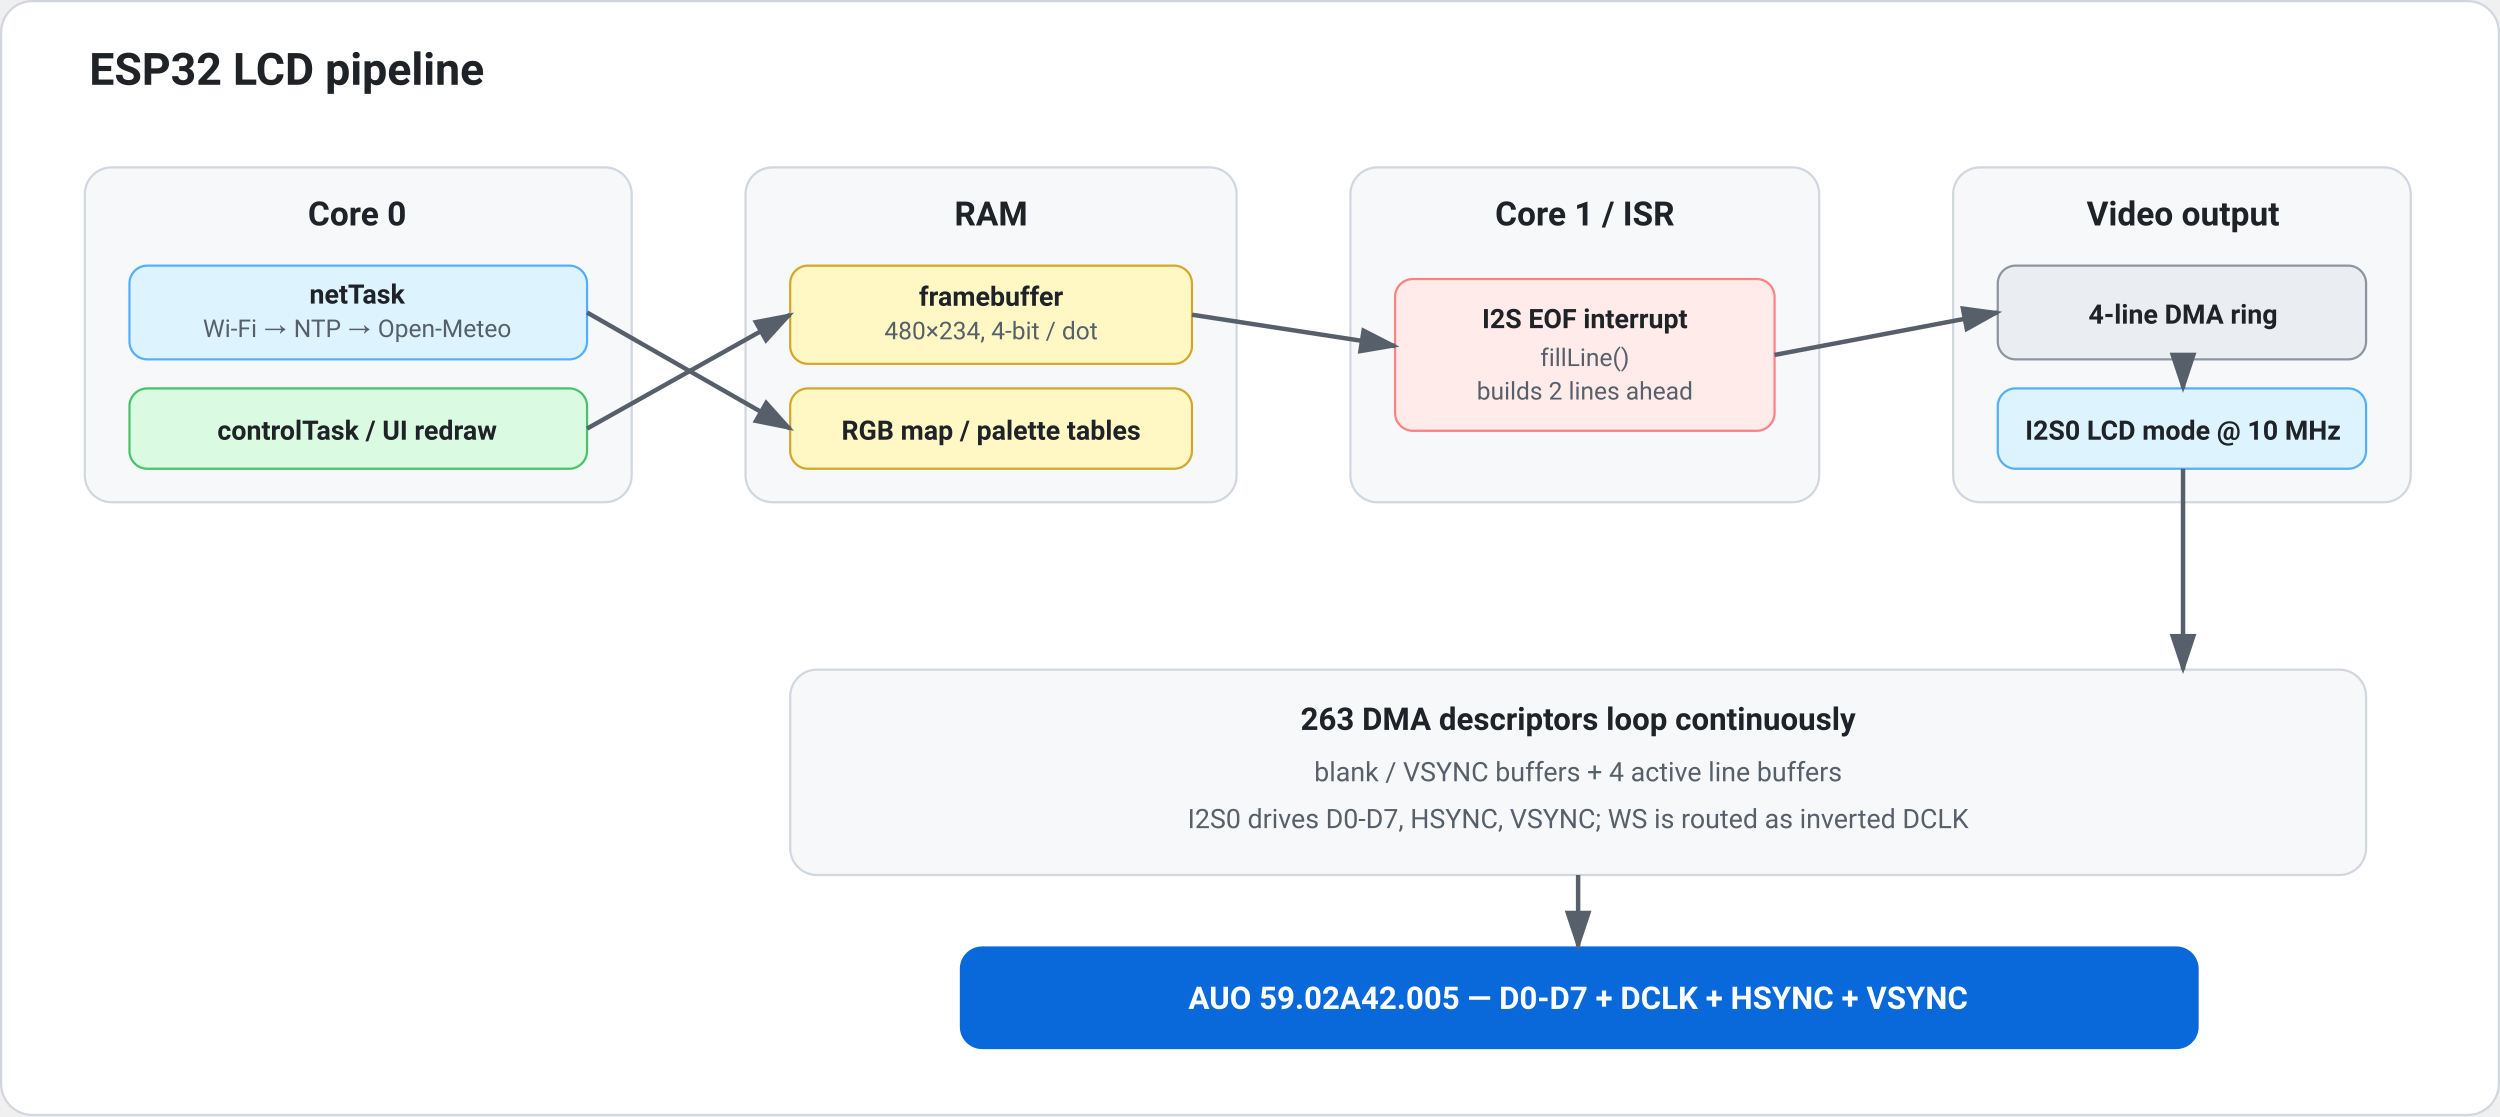
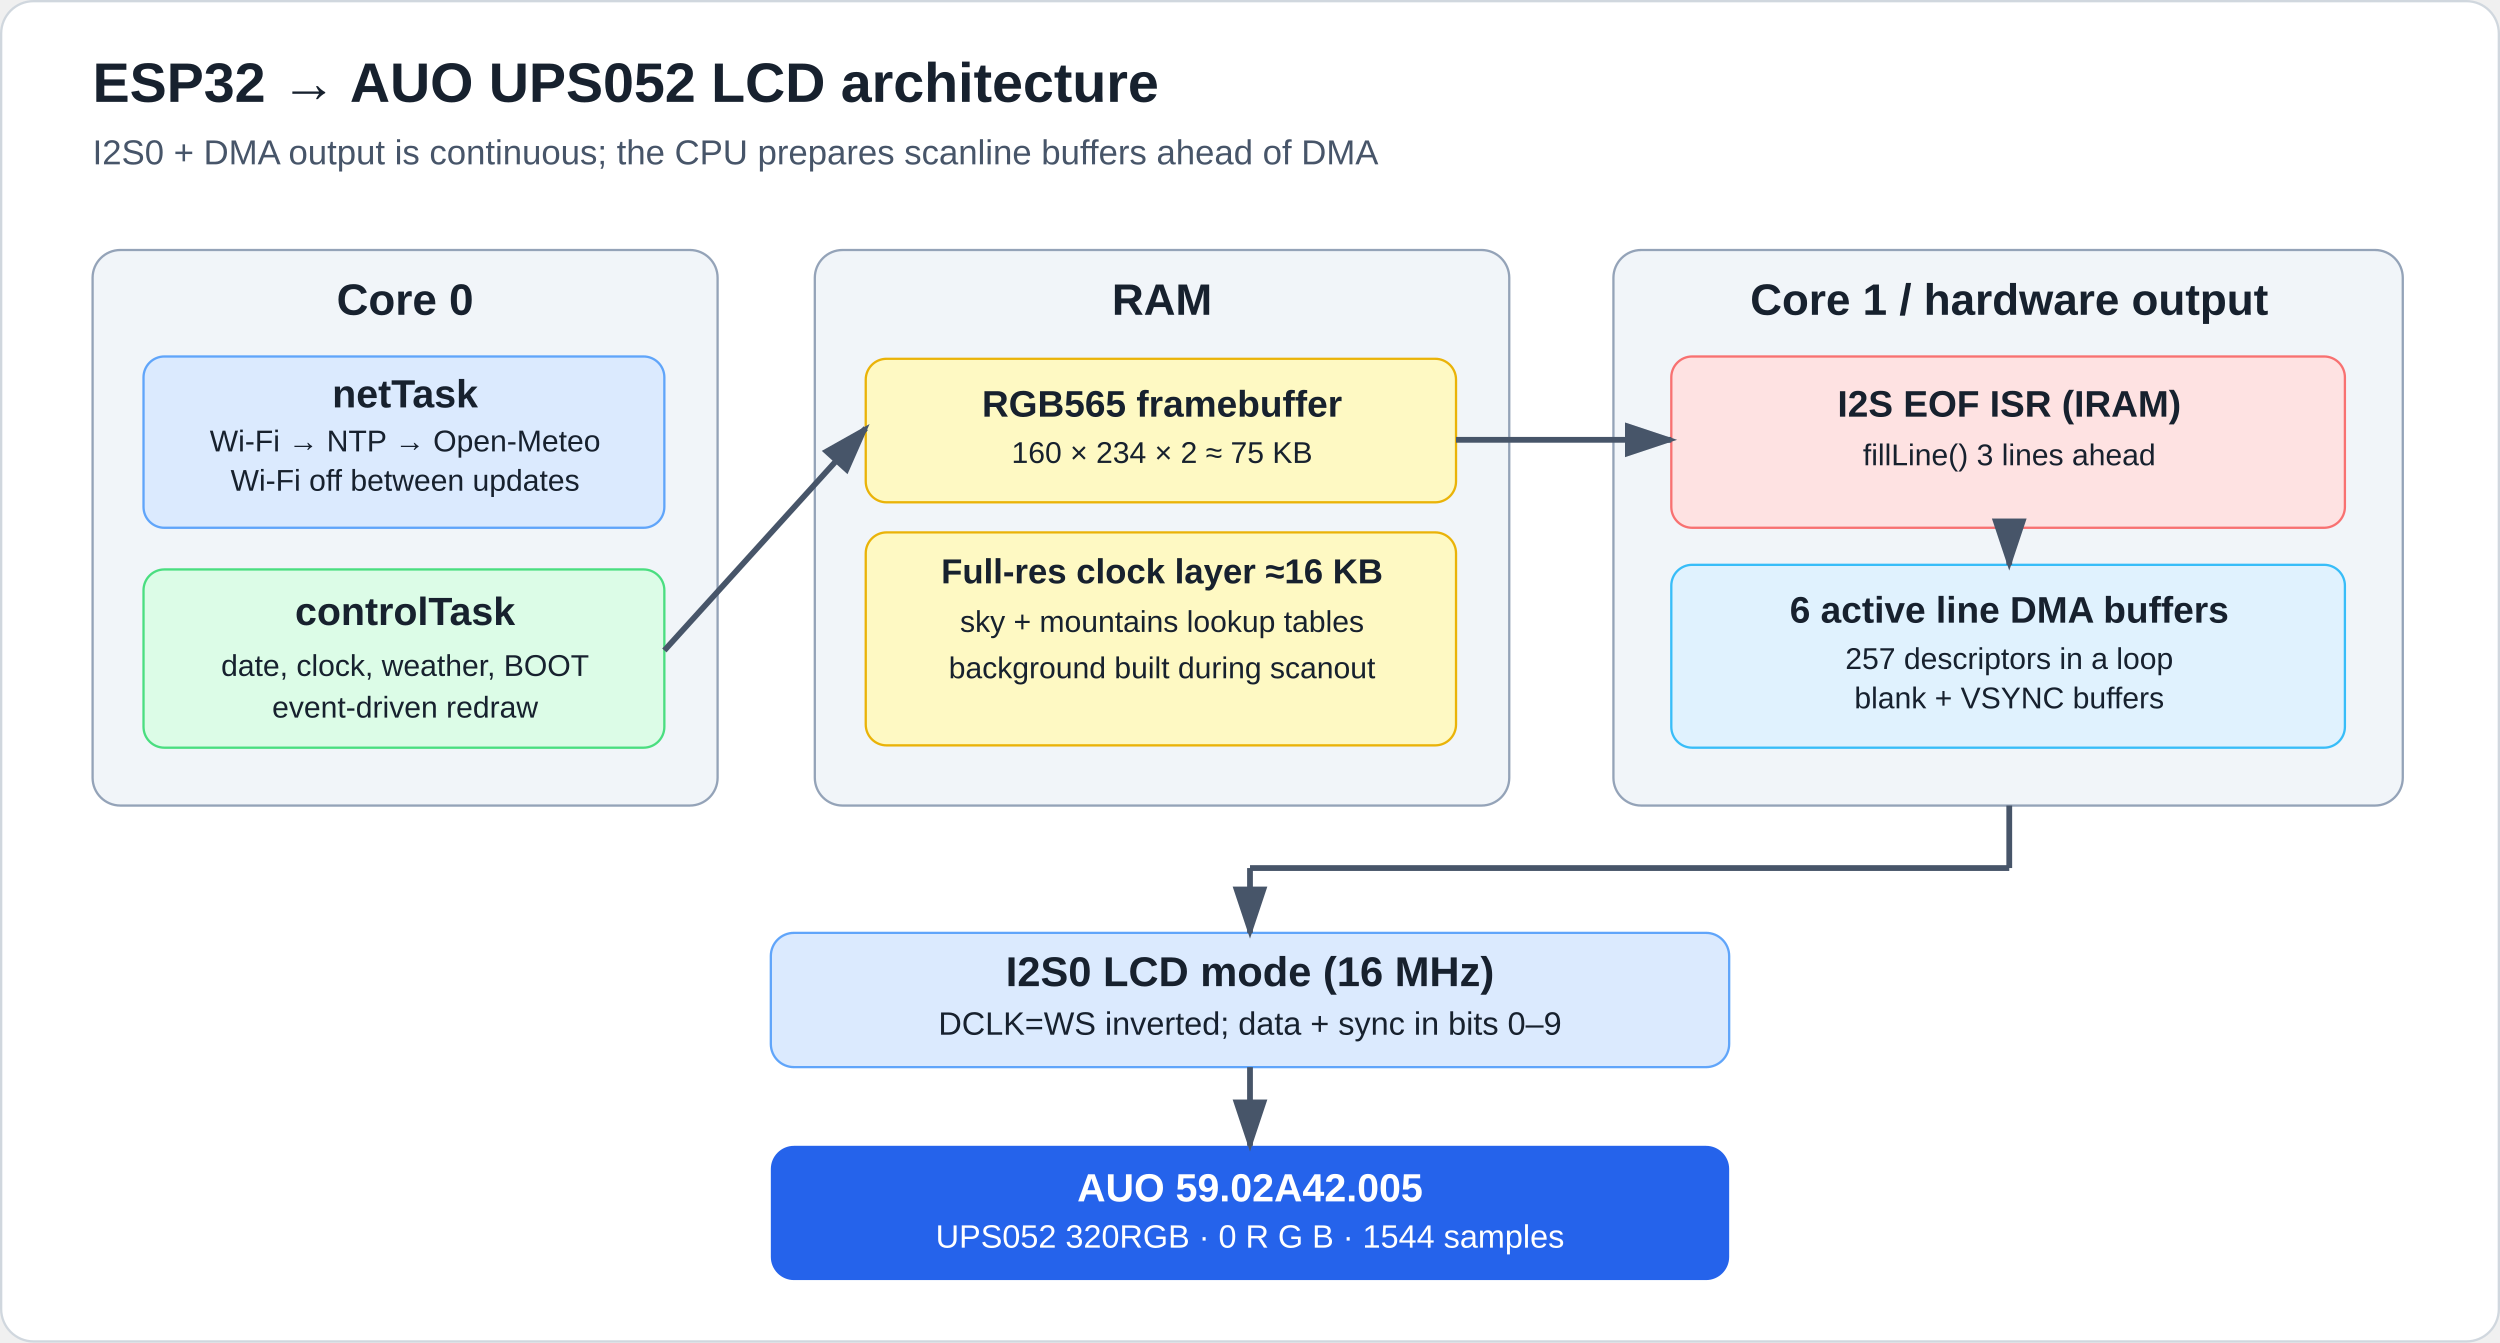
- <svg xmlns="http://www.w3.org/2000/svg" width="1120" height="500" viewBox="0 0 1120 500">
+ <svg xmlns="http://www.w3.org/2000/svg" width="1080" height="580" viewBox="0 0 1080 580">
  <defs>
-     <marker id="arrow" markerWidth="10" markerHeight="10" refX="8" refY="3" orient="auto" markerUnits="strokeWidth">
-       <path d="M0,0 L0,6 L9,3 z" fill="#57606a" />
+     <marker id="arr" markerWidth="10" markerHeight="10" refX="8" refY="3" orient="auto">
+       <path d="M0,0 L0,6 L9,3 z" fill="#475569" />
    </marker>
  </defs>
-   <rect x="0.5" y="0.5" width="1119" height="499" rx="14" fill="#fff" stroke="#d0d7de" />
-   <text x="40" y="38" font-family="Segoe UI,Roboto,Helvetica,Arial,sans-serif" font-size="20" font-weight="600" fill="#1f2328">ESP32 LCD pipeline</text>
-   <rect x="38" y="75" width="245" height="150" rx="12" fill="#f6f8fa" stroke="#d0d7de" />
-   <text x="160" y="101" text-anchor="middle" font-family="Segoe UI,Roboto,Helvetica,Arial,sans-serif" font-size="15" font-weight="600" fill="#1f2328">Core 0</text>
-   <rect x="58" y="119" width="205" height="42" rx="8" fill="#ddf4ff" stroke="#54aeff" />
-   <text x="160" y="136" text-anchor="middle" font-family="Segoe UI,Roboto,Helvetica,Arial,sans-serif" font-size="12" font-weight="600" fill="#1f2328">netTask</text>
-   <text x="160" y="151" text-anchor="middle" font-family="Segoe UI,Roboto,Helvetica,Arial,sans-serif" font-size="11" fill="#57606a">Wi-Fi → NTP → Open-Meteo</text>
-   <rect x="58" y="174" width="205" height="36" rx="8" fill="#dafbe1" stroke="#4ac26b" />
-   <text x="160" y="197" text-anchor="middle" font-family="Segoe UI,Roboto,Helvetica,Arial,sans-serif" font-size="12" font-weight="600" fill="#1f2328">controlTask / UI redraw</text>
-   <rect x="334" y="75" width="220" height="150" rx="12" fill="#f6f8fa" stroke="#d0d7de" />
-   <text x="444" y="101" text-anchor="middle" font-family="Segoe UI,Roboto,Helvetica,Arial,sans-serif" font-size="15" font-weight="600" fill="#1f2328">RAM</text>
-   <rect x="354" y="119" width="180" height="44" rx="8" fill="#fff8c5" stroke="#d4a72c" />
-   <text x="444" y="137" text-anchor="middle" font-family="Segoe UI,Roboto,Helvetica,Arial,sans-serif" font-size="12" font-weight="600" fill="#1f2328">framebuffer</text>
-   <text x="444" y="152" text-anchor="middle" font-family="Segoe UI,Roboto,Helvetica,Arial,sans-serif" font-size="11" fill="#57606a">480×234, 4-bit / dot</text>
-   <rect x="354" y="174" width="180" height="36" rx="8" fill="#fff8c5" stroke="#d4a72c" />
-   <text x="444" y="197" text-anchor="middle" font-family="Segoe UI,Roboto,Helvetica,Arial,sans-serif" font-size="12" font-weight="600" fill="#1f2328">RGB map / palette tables</text>
-   <rect x="605" y="75" width="210" height="150" rx="12" fill="#f6f8fa" stroke="#d0d7de" />
-   <text x="710" y="101" text-anchor="middle" font-family="Segoe UI,Roboto,Helvetica,Arial,sans-serif" font-size="15" font-weight="600" fill="#1f2328">Core 1 / ISR</text>
-   <rect x="625" y="125" width="170" height="68" rx="8" fill="#ffebe9" stroke="#ff8182" />
-   <text x="710" y="147" text-anchor="middle" font-family="Segoe UI,Roboto,Helvetica,Arial,sans-serif" font-size="12" font-weight="600" fill="#1f2328">I2S EOF interrupt</text>
-   <text x="710" y="164" text-anchor="middle" font-family="Segoe UI,Roboto,Helvetica,Arial,sans-serif" font-size="11" fill="#57606a">fillLine()</text>
-   <text x="710" y="179" text-anchor="middle" font-family="Segoe UI,Roboto,Helvetica,Arial,sans-serif" font-size="11" fill="#57606a">builds 2 lines ahead</text>
-   <rect x="875" y="75" width="205" height="150" rx="12" fill="#f6f8fa" stroke="#d0d7de" />
-   <text x="978" y="101" text-anchor="middle" font-family="Segoe UI,Roboto,Helvetica,Arial,sans-serif" font-size="15" font-weight="600" fill="#1f2328">Video output</text>
-   <rect x="895" y="119" width="165" height="42" rx="8" fill="#eaeef2" stroke="#8c959f" />
-   <text x="978" y="145" text-anchor="middle" font-family="Segoe UI,Roboto,Helvetica,Arial,sans-serif" font-size="12" font-weight="600" fill="#1f2328">4-line DMA ring</text>
-   <rect x="895" y="174" width="165" height="36" rx="8" fill="#ddf4ff" stroke="#54aeff" />
-   <text x="978" y="197" text-anchor="middle" font-family="Segoe UI,Roboto,Helvetica,Arial,sans-serif" font-size="12" font-weight="600" fill="#1f2328">I2S0 LCD mode @ 10 MHz</text>
-   <line x1="263" y1="192" x2="354" y2="141" stroke="#57606a" stroke-width="2" marker-end="url(#arrow)" />
-   <line x1="263" y1="140" x2="354" y2="192" stroke="#57606a" stroke-width="2" marker-end="url(#arrow)" />
-   <line x1="534" y1="141" x2="625" y2="155" stroke="#57606a" stroke-width="2" marker-end="url(#arrow)" />
-   <line x1="795" y1="159" x2="895" y2="140" stroke="#57606a" stroke-width="2" marker-end="url(#arrow)" />
-   <line x1="978" y1="161" x2="978" y2="174" stroke="#57606a" stroke-width="2" marker-end="url(#arrow)" />
-   <rect x="354" y="300" width="706" height="92" rx="12" fill="#f6f8fa" stroke="#d0d7de" />
-   <text x="707" y="327" text-anchor="middle" font-family="Segoe UI,Roboto,Helvetica,Arial,sans-serif" font-size="14" font-weight="600" fill="#1f2328">263 DMA descriptors loop continuously</text>
-   <text x="707" y="350" text-anchor="middle" font-family="Segoe UI,Roboto,Helvetica,Arial,sans-serif" font-size="12" fill="#57606a">blank / VSYNC buffers + 4 active line buffers</text>
-   <text x="707" y="371" text-anchor="middle" font-family="Segoe UI,Roboto,Helvetica,Arial,sans-serif" font-size="12" fill="#57606a">I2S0 drives D0-D7, HSYNC, VSYNC; WS is routed as inverted DCLK</text>
-   <line x1="978" y1="210" x2="978" y2="300" stroke="#57606a" stroke-width="2" marker-end="url(#arrow)" />
-   <rect x="430" y="424" width="555" height="46" rx="10" fill="#0969da" />
-   <text x="707" y="452" text-anchor="middle" font-family="Segoe UI,Roboto,Helvetica,Arial,sans-serif" font-size="14" font-weight="600" fill="#fff">AUO 59.02A42.005 — D0-D7 + DCLK + HSYNC + VSYNC</text>
-   <line x1="707" y1="392" x2="707" y2="424" stroke="#57606a" stroke-width="2" marker-end="url(#arrow)" />
+   <rect x="0.5" y="0.5" width="1079" height="579" rx="14" fill="white" stroke="#d0d7de" />
+   <g font-family="Arial,Helvetica,sans-serif" fill="#17212e">
+     <text x="40" y="44" font-size="24" font-weight="700">ESP32 → AUO UPS052 LCD architecture</text>
+     <text x="40" y="71" fill="#475569" font-size="15">I2S0 + DMA output is continuous; the CPU prepares scanline buffers ahead of DMA</text>
+     <rect x="40" y="108" width="270" height="240" rx="12" fill="#f1f5f9" stroke="#94a3b8" />
+     <text x="175" y="136" text-anchor="middle" font-size="19" font-weight="700">Core 0</text>
+     <rect x="62" y="154" width="225" height="74" rx="9" fill="#dbeafe" stroke="#60a5fa" />
+     <text x="175" y="176" text-anchor="middle" font-size="17" font-weight="700">netTask</text>
+     <text x="175" y="195" text-anchor="middle" font-size="13">Wi-Fi → NTP → Open-Meteo</text>
+     <text x="175" y="212" text-anchor="middle" font-size="13">Wi-Fi off between updates</text>
+     <rect x="62" y="246" width="225" height="77" rx="9" fill="#dcfce7" stroke="#4ade80" />
+     <text x="175" y="270" text-anchor="middle" font-size="17" font-weight="700">controlTask</text>
+     <text x="175" y="292" text-anchor="middle" font-size="13">date, clock, weather, BOOT</text>
+     <text x="175" y="310" text-anchor="middle" font-size="13">event-driven redraw</text>
+     <rect x="352" y="108" width="300" height="240" rx="12" fill="#f1f5f9" stroke="#94a3b8" />
+     <text x="502" y="136" text-anchor="middle" font-size="19" font-weight="700">RAM</text>
+     <rect x="374" y="155" width="255" height="62" rx="9" fill="#fef9c3" stroke="#eab308" />
+     <text x="502" y="180" text-anchor="middle" font-size="16" font-weight="700">RGB565 framebuffer</text>
+     <text x="502" y="200" text-anchor="middle" font-size="13">160 × 234 × 2 ≈ 75 KB</text>
+     <rect x="374" y="230" width="255" height="92" rx="9" fill="#fef9c3" stroke="#eab308" />
+     <text x="502" y="252" text-anchor="middle" font-size="15" font-weight="700">Full-res clock layer ≈16 KB</text>
+     <text x="502" y="273" text-anchor="middle" font-size="13">sky + mountains lookup tables</text>
+     <text x="502" y="293" text-anchor="middle" font-size="13">background built during scanout</text>
+     <rect x="697" y="108" width="341" height="240" rx="12" fill="#f1f5f9" stroke="#94a3b8" />
+     <text x="868" y="136" text-anchor="middle" font-size="19" font-weight="700">Core 1 / hardware output</text>
+     <rect x="722" y="154" width="291" height="74" rx="9" fill="#fee2e2" stroke="#f87171" />
+     <text x="868" y="180" text-anchor="middle" font-size="16" font-weight="700">I2S EOF ISR (IRAM)</text>
+     <text x="868" y="201" text-anchor="middle" font-size="13">fillLine() 3 lines ahead</text>
+     <rect x="722" y="244" width="291" height="79" rx="9" fill="#e0f2fe" stroke="#38bdf8" />
+     <text x="868" y="269" text-anchor="middle" font-size="16" font-weight="700">6 active line DMA buffers</text>
+     <text x="868" y="289" text-anchor="middle" font-size="13">257 descriptors in a loop</text>
+     <text x="868" y="306" text-anchor="middle" font-size="13">blank + VSYNC buffers</text>
+     <line x1="287" y1="281" x2="374" y2="185" stroke="#475569" stroke-width="2.5" marker-end="url(#arr)" />
+     <line x1="629" y1="190" x2="722" y2="190" stroke="#475569" stroke-width="2.5" marker-end="url(#arr)" />
+     <line x1="868" y1="228" x2="868" y2="244" stroke="#475569" stroke-width="2.5" marker-end="url(#arr)" />
+     <rect x="333" y="403" width="414" height="58" rx="10" fill="#dbeafe" stroke="#60a5fa" />
+     <text x="540" y="426" text-anchor="middle" font-size="18" font-weight="700">I2S0 LCD mode (16 MHz)</text>
+     <text x="540" y="447" text-anchor="middle" font-size="14">DCLK=WS inverted; data + sync in bits 0–9</text>
+     <line x1="868" y1="348" x2="868" y2="375" stroke="#475569" stroke-width="2.5" />
+     <line x1="868" y1="375" x2="540" y2="375" stroke="#475569" stroke-width="2.5" />
+     <line x1="540" y1="375" x2="540" y2="403" stroke="#475569" stroke-width="2.5" marker-end="url(#arr)" />
+     <rect x="333" y="495" width="414" height="58" rx="10" fill="#2563eb" />
+     <text x="540" y="519" text-anchor="middle" font-size="17" font-weight="700" fill="white">AUO 59.02A42.005</text>
+     <text x="540" y="539" text-anchor="middle" font-size="14" fill="white">UPS052 320RGB · 0 R G B · 1544 samples</text>
+     <line x1="540" y1="461" x2="540" y2="495" stroke="#475569" stroke-width="2.5" marker-end="url(#arr)" />
+   </g>
</svg>
